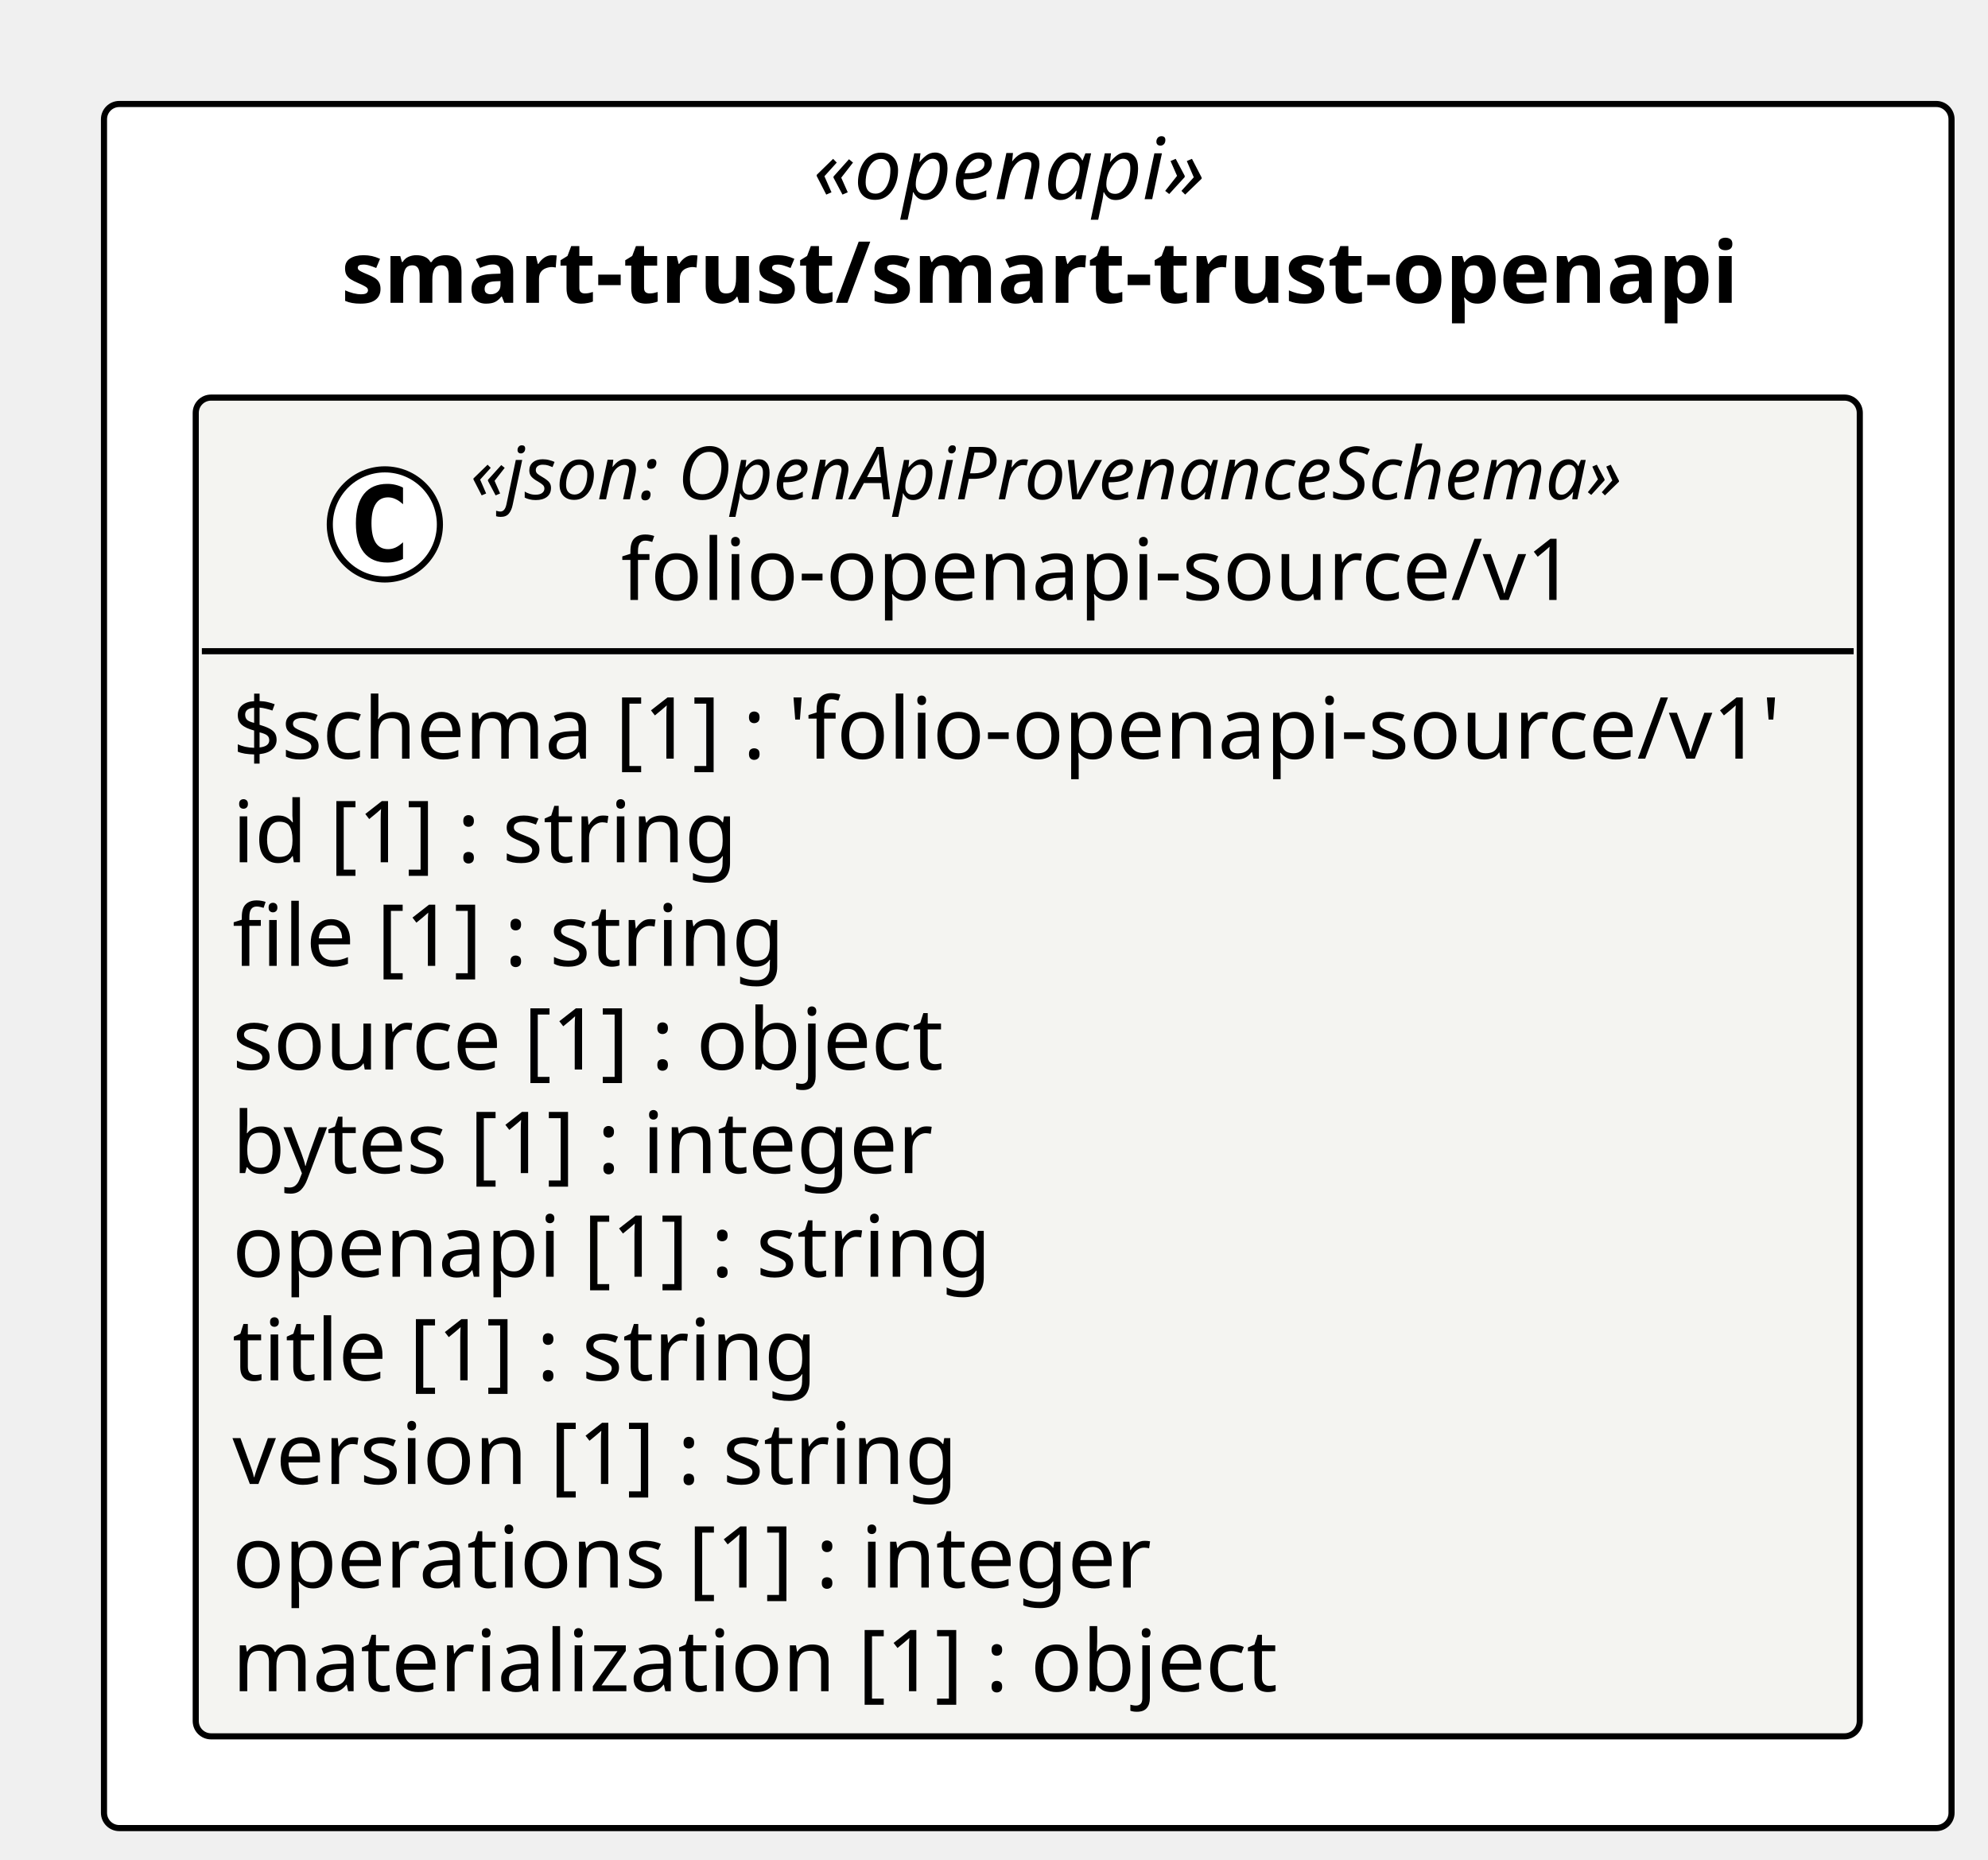
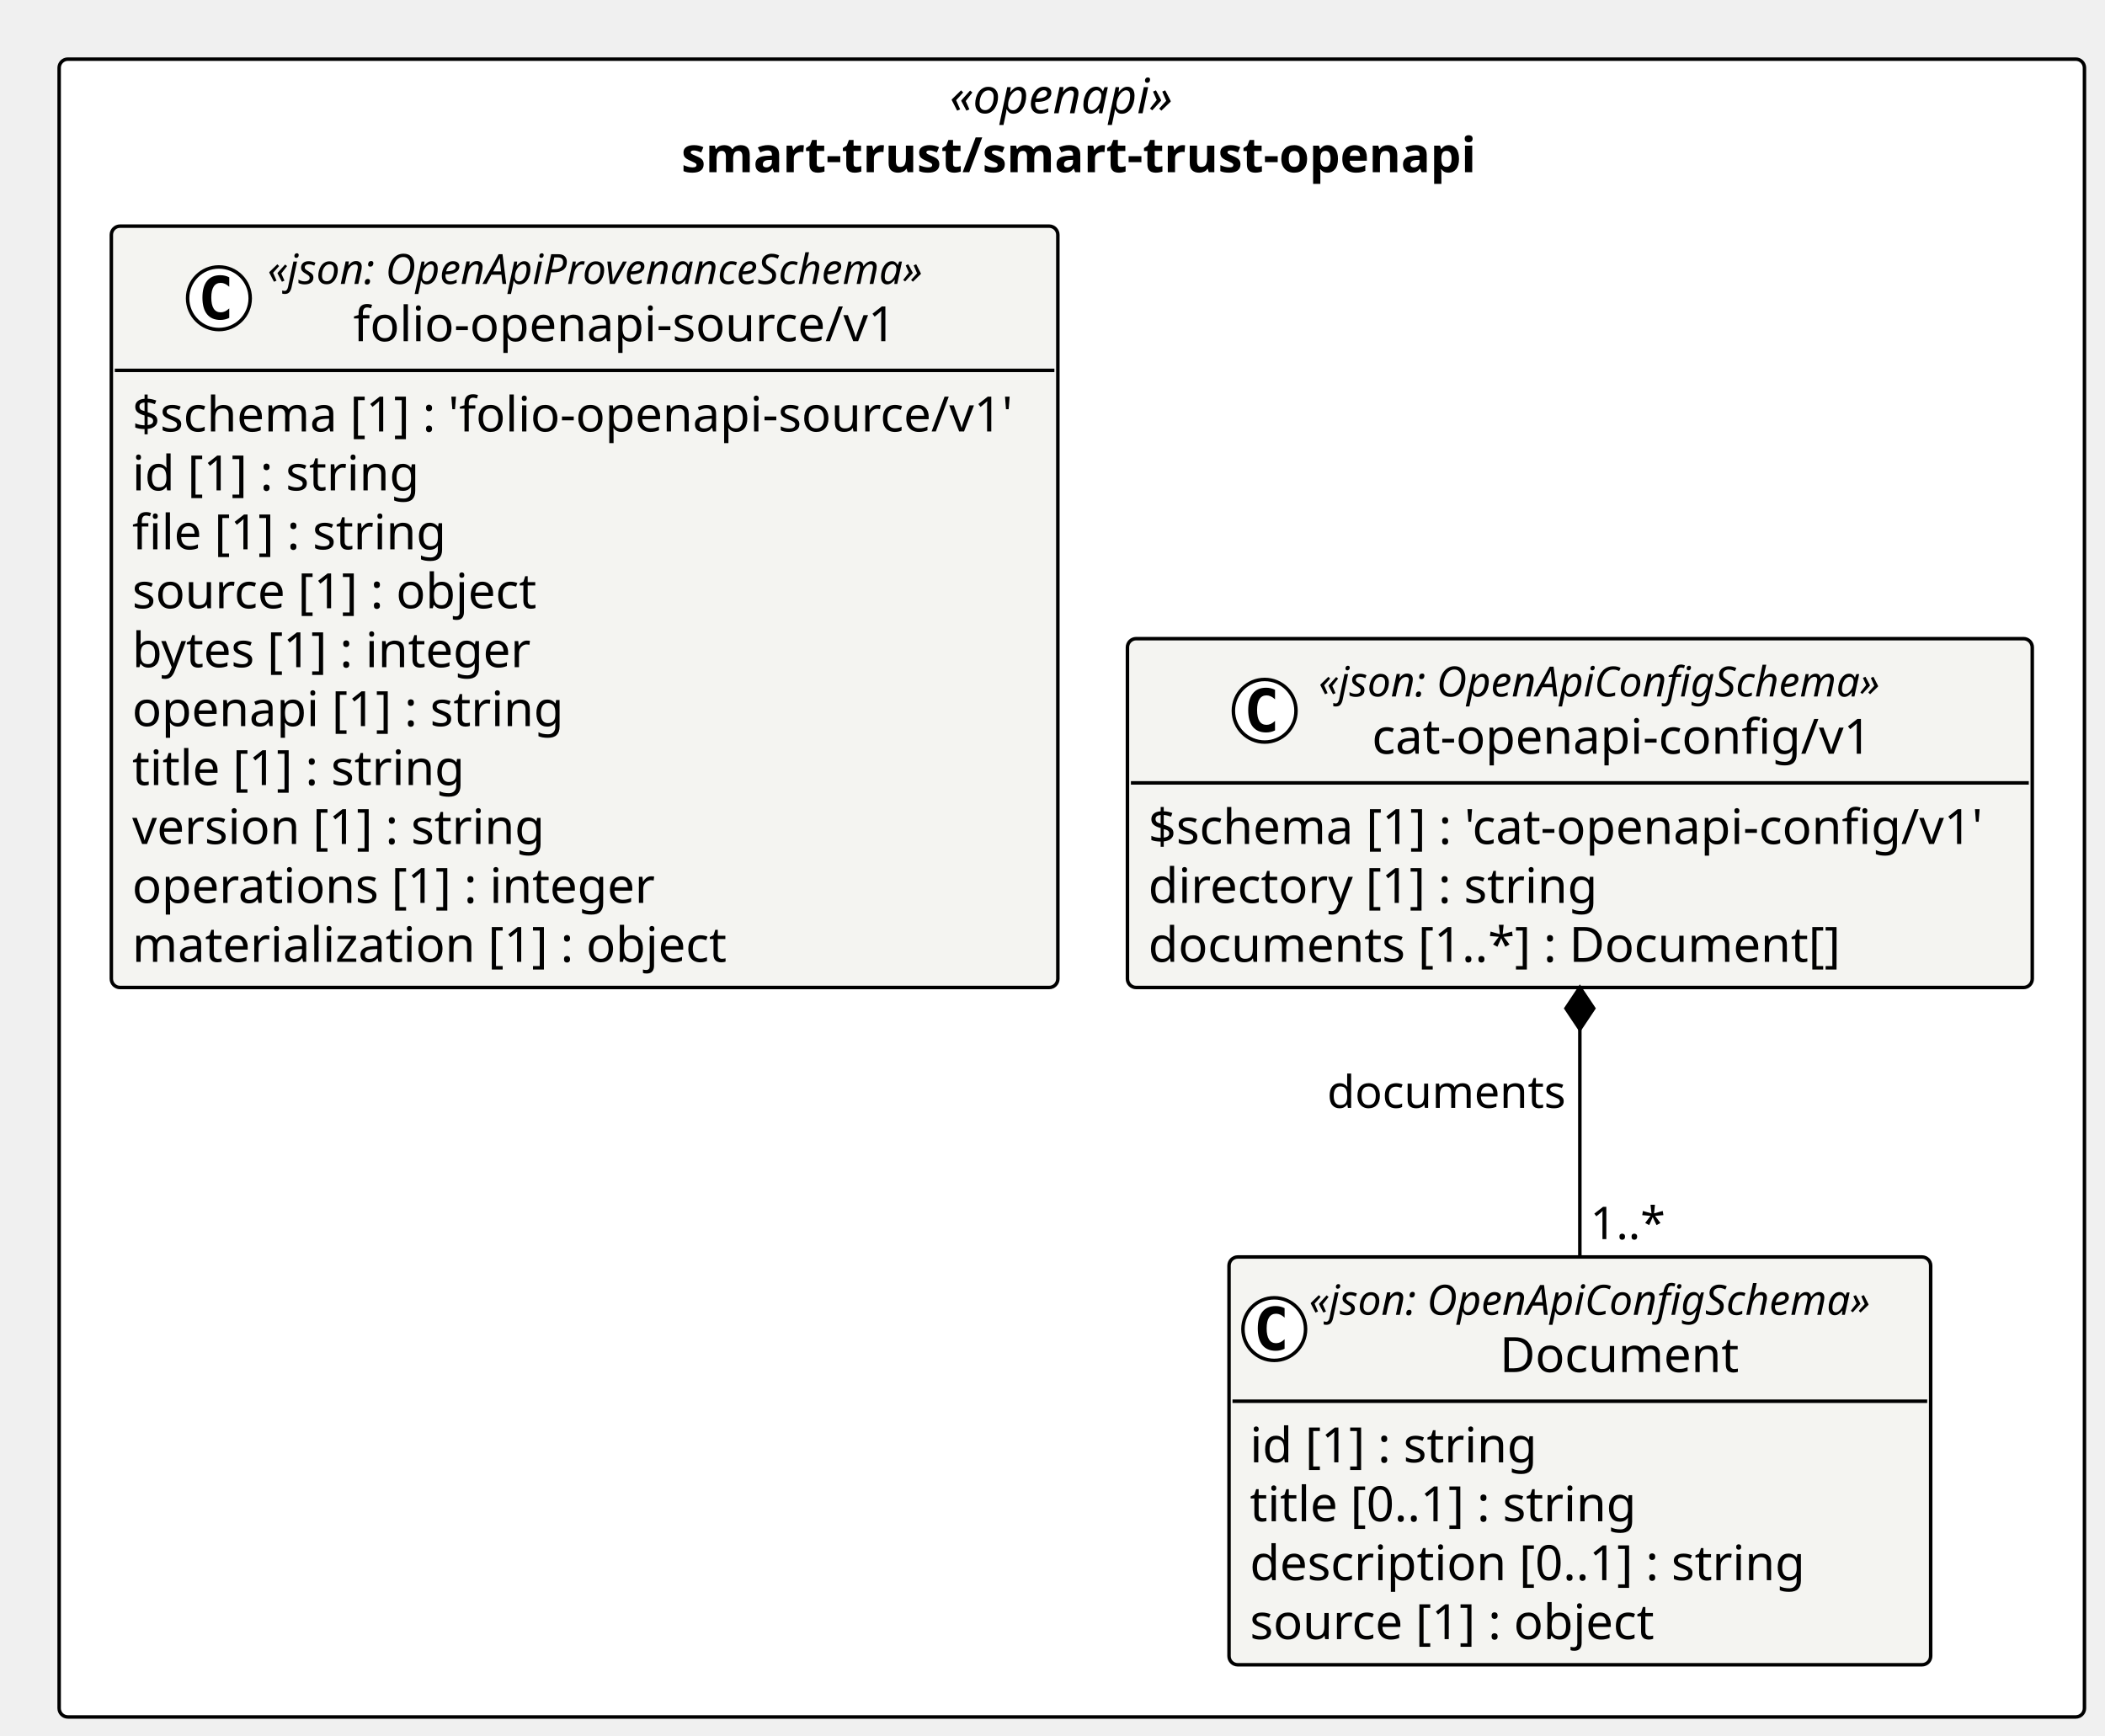
- <svg xmlns="http://www.w3.org/2000/svg" contentStyleType="text/css" height="304px" preserveAspectRatio="none" style="width:325px;height:304px;background:#FFFFFF;" version="1.1" viewBox="0 0 325 304" width="325px" zoomAndPan="magnify">
+ <svg xmlns="http://www.w3.org/2000/svg" contentStyleType="text/css" height="499px" preserveAspectRatio="none" style="width:605px;height:499px;background:#FFFFFF;" version="1.1" viewBox="0 0 605 499" width="605px" zoomAndPan="magnify">
  <defs />
  <g>
-     <rect fill="#FFFFFF" height="281.853" rx="2.5" ry="2.5" style="stroke:#000000;stroke-width:1.0;" width="302.039" x="17" y="17" />
-     <text fill="#000000" font-family="Verdana" font-size="14" font-style="italic" lengthAdjust="spacing" textLength="70.205" x="132.917" y="32.562">«openapi»</text>
-     <text fill="#000000" font-family="Verdana" font-size="14" font-weight="bold" lengthAdjust="spacing" textLength="224.465" x="55.787" y="49.502">smart-trust/smart-trust-openapi</text>
+     <rect fill="#FFFFFF" height="476.529" rx="2.5" ry="2.5" style="stroke:#000000;stroke-width:1.0;" width="582.095" x="17" y="17" />
+     <text fill="#000000" font-family="Verdana" font-size="14" font-style="italic" lengthAdjust="spacing" textLength="70.205" x="272.945" y="32.562">«openapi»</text>
+     <text fill="#000000" font-family="Verdana" font-size="14" font-weight="bold" lengthAdjust="spacing" textLength="224.465" x="195.815" y="49.502">smart-trust/smart-trust-openapi</text>
    <g id="elem_smart_trust_smart_trust_openapi_folio_openapi_source_v1_folio_openapi_source_v1">
      <rect codeLine="11" fill="#F4F4F1" height="218.853" id="smart_trust_smart_trust_openapi_folio_openapi_source_v1_folio_openapi_source_v1" rx="2.5" ry="2.5" style="stroke:#000000;stroke-width:1.0;" width="272.039" x="32" y="65" />
      <ellipse cx="62.916" cy="85.73" fill="#FFFFFF" rx="9" ry="9" style="stroke:#000000;stroke-width:1.0;" />
      <path d="M65.885,91.37 Q65.307,91.667 64.666,91.808 Q64.026,91.964 63.323,91.964 Q60.823,91.964 59.495,90.323 Q58.182,88.667 58.182,85.542 Q58.182,82.417 59.495,80.761 Q60.823,79.105 63.323,79.105 Q64.026,79.105 64.666,79.261 Q65.323,79.417 65.885,79.714 L65.885,82.433 Q65.26,81.855 64.666,81.589 Q64.073,81.308 63.448,81.308 Q62.104,81.308 61.416,82.386 Q60.729,83.448 60.729,85.542 Q60.729,87.636 61.416,88.714 Q62.104,89.776 63.448,89.776 Q64.073,89.776 64.666,89.511 Q65.26,89.23 65.885,88.651 L65.885,91.37 Z " fill="#000000" />
      <text fill="#000000" font-family="Verdana" font-size="12" font-style="italic" lengthAdjust="spacing" textLength="208.225" x="76.898" y="81.625">«json: OpenApiProvenanceSchema»</text>
      <text fill="#000000" font-family="Verdana" font-size="14" lengthAdjust="spacing" textLength="158.956" x="101.532" y="98.082">folio-openapi-source/v1</text>
      <line style="stroke:#000000;stroke-width:1.0;" x1="33" x2="303.039" y1="106.459" y2="106.459" />
      <text fill="#000000" font-family="Verdana" font-size="14" lengthAdjust="spacing" textLength="260.039" x="38" y="124.022">$schema [1] : 'folio-openapi-source/v1'</text>
      <text fill="#000000" font-family="Verdana" font-size="14" lengthAdjust="spacing" textLength="81.204" x="38" y="140.961">id [1] : string</text>
      <text fill="#000000" font-family="Verdana" font-size="14" lengthAdjust="spacing" textLength="89.366" x="38" y="157.9">file [1] : string</text>
      <text fill="#000000" font-family="Verdana" font-size="14" lengthAdjust="spacing" textLength="118.344" x="38" y="174.84">source [1] : object</text>
      <text fill="#000000" font-family="Verdana" font-size="14" lengthAdjust="spacing" textLength="114.748" x="38" y="191.779">bytes [1] : integer</text>
      <text fill="#000000" font-family="Verdana" font-size="14" lengthAdjust="spacing" textLength="122.466" x="38" y="208.719">openapi [1] : string</text>
      <text fill="#000000" font-family="Verdana" font-size="14" lengthAdjust="spacing" textLength="93.345" x="38" y="225.658">title [1] : string</text>
      <text fill="#000000" font-family="Verdana" font-size="14" lengthAdjust="spacing" textLength="117.988" x="38" y="242.598">version [1] : string</text>
      <text fill="#000000" font-family="Verdana" font-size="14" lengthAdjust="spacing" textLength="148.463" x="38" y="259.537">operations [1] : integer</text>
      <text fill="#000000" font-family="Verdana" font-size="14" lengthAdjust="spacing" textLength="169.251" x="38" y="276.477">materialization [1] : object</text>
    </g>
+     <g id="elem_smart_trust_smart_trust_openapi_cat_openapi_config_v1_Document">
+       <rect codeLine="23" fill="#F4F4F1" height="117.217" id="smart_trust_smart_trust_openapi_cat_openapi_config_v1_Document" rx="2.5" ry="2.5" style="stroke:#000000;stroke-width:1.0;" width="201.662" x="353.236" y="361.312" />
+       <ellipse cx="366.236" cy="382.042" fill="#FFFFFF" rx="9" ry="9" style="stroke:#000000;stroke-width:1.0;" />
+       <path d="M369.205,387.683 Q368.627,387.979 367.986,388.12 Q367.345,388.276 366.642,388.276 Q364.142,388.276 362.814,386.636 Q361.502,384.979 361.502,381.854 Q361.502,378.729 362.814,377.073 Q364.142,375.417 366.642,375.417 Q367.345,375.417 367.986,375.573 Q368.642,375.729 369.205,376.026 L369.205,378.745 Q368.58,378.167 367.986,377.901 Q367.392,377.62 366.767,377.62 Q365.423,377.62 364.736,378.698 Q364.048,379.761 364.048,381.854 Q364.048,383.948 364.736,385.026 Q365.423,386.089 366.767,386.089 Q367.392,386.089 367.986,385.823 Q368.58,385.542 369.205,384.964 L369.205,387.683 Z " fill="#000000" />
+       <text fill="#000000" font-family="Verdana" font-size="12" font-style="italic" lengthAdjust="spacing" textLength="177.662" x="376.236" y="377.938">«json: OpenApiConfigSchema»</text>
+       <text fill="#000000" font-family="Verdana" font-size="14" lengthAdjust="spacing" textLength="68.052" x="431.041" y="394.394">Document</text>
+       <line style="stroke:#000000;stroke-width:1.0;" x1="354.236" x2="553.898" y1="402.772" y2="402.772" />
+       <text fill="#000000" font-family="Verdana" font-size="14" lengthAdjust="spacing" textLength="81.204" x="359.236" y="420.334">id [1] : string</text>
+       <text fill="#000000" font-family="Verdana" font-size="14" lengthAdjust="spacing" textLength="110.243" x="359.236" y="437.273">title [0..1] : string</text>
+       <text fill="#000000" font-family="Verdana" font-size="14" lengthAdjust="spacing" textLength="160.132" x="359.236" y="454.213">description [0..1] : string</text>
+       <text fill="#000000" font-family="Verdana" font-size="14" lengthAdjust="spacing" textLength="118.344" x="359.236" y="471.152">source [1] : object</text>
+     </g>
+     <g id="elem_smart_trust_smart_trust_openapi_cat_openapi_config_v1_cat_openapi_config_v1">
+       <rect codeLine="29" fill="#F4F4F1" height="100.277" id="smart_trust_smart_trust_openapi_cat_openapi_config_v1_cat_openapi_config_v1" rx="2.5" ry="2.5" style="stroke:#000000;stroke-width:1.0;" width="260.056" x="324.039" y="183.576" />
+       <ellipse cx="363.486" cy="204.306" fill="#FFFFFF" rx="9" ry="9" style="stroke:#000000;stroke-width:1.0;" />
+       <path d="M366.455,209.946 Q365.877,210.243 365.236,210.384 Q364.595,210.54 363.892,210.54 Q361.392,210.54 360.064,208.899 Q358.752,207.243 358.752,204.118 Q358.752,200.993 360.064,199.337 Q361.392,197.681 363.892,197.681 Q364.595,197.681 365.236,197.837 Q365.892,197.993 366.455,198.29 L366.455,201.009 Q365.83,200.431 365.236,200.165 Q364.642,199.884 364.017,199.884 Q362.673,199.884 361.986,200.962 Q361.298,202.024 361.298,204.118 Q361.298,206.212 361.986,207.29 Q362.673,208.352 364.017,208.352 Q364.642,208.352 365.236,208.087 Q365.83,207.806 366.455,207.227 L366.455,209.946 Z " fill="#000000" />
+       <text fill="#000000" font-family="Verdana" font-size="12" font-style="italic" lengthAdjust="spacing" textLength="177.662" x="378.986" y="200.201">«json: OpenApiConfigSchema»</text>
+       <text fill="#000000" font-family="Verdana" font-size="14" lengthAdjust="spacing" textLength="146.973" x="394.331" y="216.658">cat-openapi-config/v1</text>
+       <line style="stroke:#000000;stroke-width:1.0;" x1="325.039" x2="583.095" y1="225.035" y2="225.035" />
+       <text fill="#000000" font-family="Verdana" font-size="14" lengthAdjust="spacing" textLength="248.056" x="330.039" y="242.598">$schema [1] : 'cat-openapi-config/v1'</text>
+       <text fill="#000000" font-family="Verdana" font-size="14" lengthAdjust="spacing" textLength="128.748" x="330.039" y="259.537">directory [1] : string</text>
+       <text fill="#000000" font-family="Verdana" font-size="14" lengthAdjust="spacing" textLength="199.008" x="330.039" y="276.477">documents [1..*] : Document[]</text>
+     </g>
+     <line style="stroke:#000000;stroke-width:1.0;" x1="454.067" x2="454.067" y1="283.853" y2="361.312" />
+     <polygon fill="#000000" points="454.067,283.853,450.067,289.853,454.067,295.853,458.067,289.853,454.067,283.853" style="stroke:#000000;stroke-width:1.0;" />
+     <text fill="#000000" font-family="Verdana" font-size="13" lengthAdjust="spacing" textLength="68.631" x="381.436" y="318.447">documents</text>
+     <text fill="#000000" font-family="Verdana" font-size="13" lengthAdjust="spacing" textLength="19.291" x="457.067" y="356.177">1..*</text>
  </g>
</svg>
